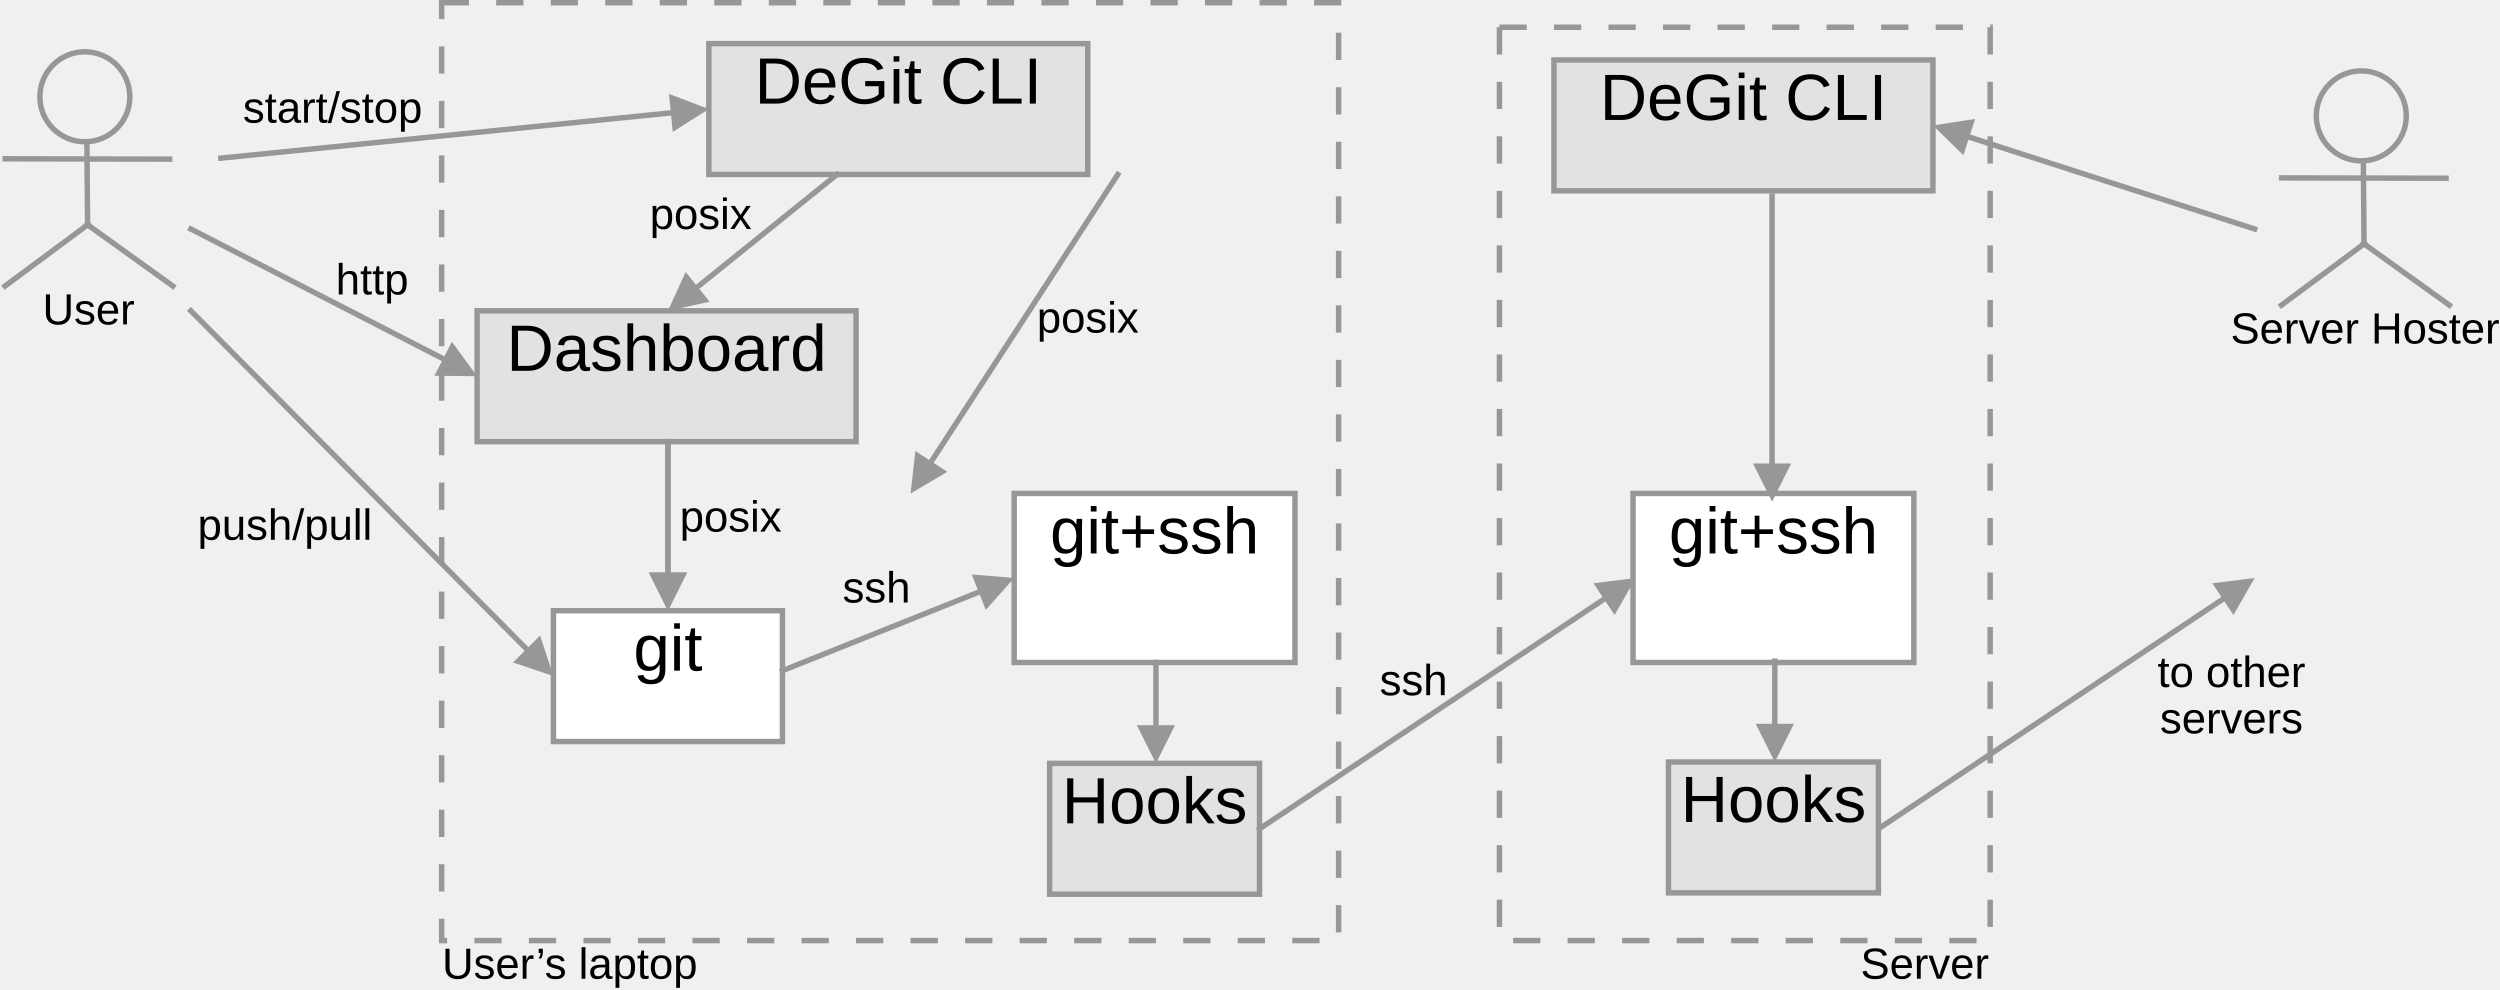
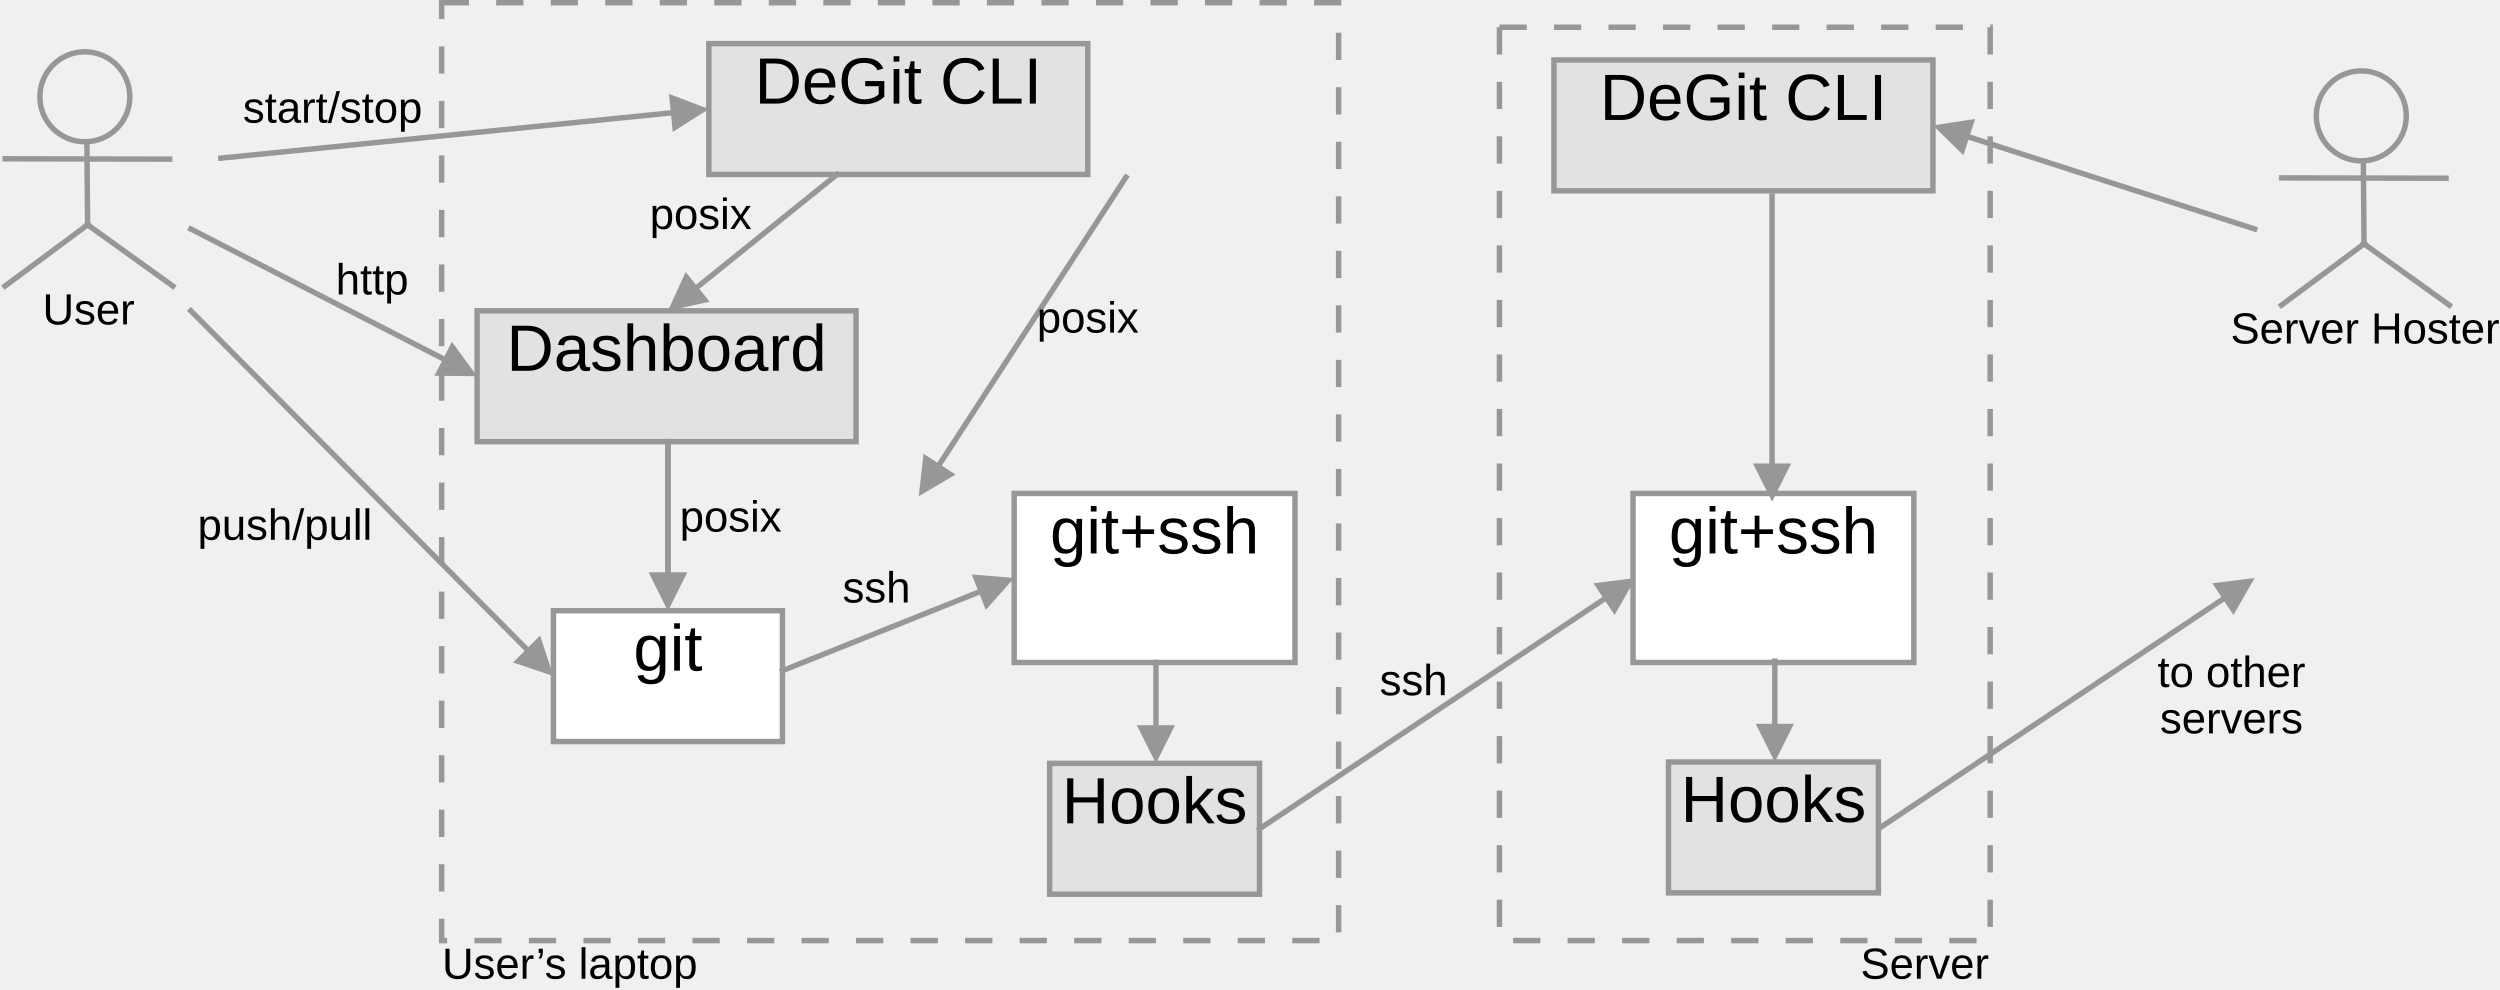
<svg xmlns="http://www.w3.org/2000/svg" width="917px" height="363px" viewBox="0 0 917 363" version="1.1">
  <g id="Page-1" stroke="none" stroke-width="1" fill="none" fill-rule="evenodd">
    <g id="Group-4" transform="translate(1, 1)">
      <g id="Group" transform="translate(202, 223)">
        <rect id="Rectangle" stroke="#979797" stroke-width="2" fill="#FFFFFF" x="0" y="0" width="84" height="48" />
        <text id="git" font-family="ArialMT, Arial" font-size="24" font-weight="normal" fill="#000000">
          <tspan x="29.326" y="22">git</tspan>
        </text>
      </g>
      <g id="Group" transform="translate(174, 113)">
        <rect id="Rectangle" stroke="#979797" stroke-width="2" fill="#E2E2E2" x="0" y="0" width="139" height="48" />
        <text id="Dashboard" font-family="ArialMT, Arial" font-size="24" font-weight="normal" fill="#000000">
          <tspan x="10.795" y="22">Dashboard</tspan>
        </text>
      </g>
      <g id="Group" transform="translate(259, 15)">
        <rect id="Rectangle" stroke="#979797" stroke-width="2" fill="#E2E2E2" x="0" y="0" width="139" height="48" />
        <text id="DeGit-CLI" font-family="ArialMT, Arial" font-size="24" font-weight="normal" fill="#000000">
          <tspan x="16.818" y="22">DeGit CLI</tspan>
        </text>
      </g>
      <g id="Group" transform="translate(569, 21)">
        <rect id="Rectangle" stroke="#979797" stroke-width="2" fill="#E2E2E2" x="0" y="0" width="139" height="48" />
        <text id="DeGit-CLI" font-family="ArialMT, Arial" font-size="24" font-weight="normal" fill="#000000">
          <tspan x="16.818" y="22">DeGit CLI</tspan>
        </text>
      </g>
      <g id="Group" transform="translate(371, 180)">
        <rect id="Rectangle" stroke="#979797" stroke-width="2" fill="#FFFFFF" x="0" y="0" width="103" height="62" />
        <text id="git+ssh" font-family="ArialMT, Arial" font-size="24" font-weight="normal" fill="#000000">
          <tspan x="13.145" y="22">git+ssh</tspan>
        </text>
      </g>
      <g id="Group" transform="translate(598, 180)">
        <rect id="Rectangle" stroke="#979797" stroke-width="2" fill="#FFFFFF" x="0" y="0" width="103" height="62" />
        <text id="git+ssh" font-family="ArialMT, Arial" font-size="24" font-weight="normal" fill="#000000">
          <tspan x="13.145" y="22">git+ssh</tspan>
        </text>
      </g>
      <g id="Group" transform="translate(384, 279)">
        <rect id="Rectangle" stroke="#979797" stroke-width="2" fill="#E2E2E2" x="0" y="0" width="77" height="48" />
        <text id="Hooks" font-family="ArialMT, Arial" font-size="24" font-weight="normal" fill="#000000">
          <tspan x="4.486" y="22">Hooks</tspan>
        </text>
      </g>
      <path id="Line" d="M599,211 L591.234,224.59 L587.906,219.597 L461.555,303.832 L460.723,304.387 L459.613,302.723 L460.445,302.168 L586.796,217.933 L583.468,212.941 L599,211 Z" fill="#979797" fill-rule="nonzero" />
      <path id="Line" d="M826,211 L818.234,224.59 L814.906,219.597 L688.555,303.832 L687.723,304.387 L686.613,302.723 L687.445,302.168 L813.796,217.933 L810.468,212.941 L826,211 Z" fill="#979797" fill-rule="nonzero" />
      <path id="Line" d="M245,160 L245,209 L251,209 L244,223 L237,209 L243,209 L243,160 L245,160 Z" fill="#979797" fill-rule="nonzero" />
      <path id="Line" d="M245,160 L245,209 L251,209 L244,223 L237,209 L243,209 L243,160 L245,160 Z" fill="#979797" fill-rule="nonzero" />
      <path id="Line" d="M424,241 L424,265 L430,265 L423,279 L416,265 L422,265 L422,241 L424,241 Z" fill="#979797" fill-rule="nonzero" />
      <g id="Group" transform="translate(611, 278.5)">
        <rect id="Rectangle" stroke="#979797" stroke-width="2" fill="#E2E2E2" x="0" y="0" width="77" height="48" />
        <text id="Hooks" font-family="ArialMT, Arial" font-size="24" font-weight="normal" fill="#000000">
          <tspan x="4.486" y="22">Hooks</tspan>
        </text>
      </g>
      <path id="Line" d="M651,240.5 L651,264.5 L657,264.5 L650,278.5 L643,264.5 L649,264.5 L649,240.5 L651,240.5 Z" fill="#979797" fill-rule="nonzero" />
      <path id="Line" d="M244.37,33.436 L259,39 L245.771,47.366 L245.17,41.396 L80.1,57.995 L79.105,58.095 L78.905,56.105 L79.9,56.005 L244.969,39.406 L244.37,33.436 Z" fill="#979797" fill-rule="nonzero" />
      <path id="Line" d="M355.402,209.7 L371,211 L360.601,222.699 L358.372,217.127 L286.371,245.928 L285.443,246.3 L284.7,244.443 L285.629,244.072 L357.629,215.27 L355.402,209.7 Z" fill="#979797" fill-rule="nonzero" />
      <path id="Line" d="M68.568,81.653 L69.457,82.111 L162.007,129.708 L164.751,124.372 L174,137 L158.349,136.822 L161.092,131.486 L68.543,83.889 L67.653,83.432 L68.568,81.653 Z" fill="#979797" fill-rule="nonzero" />
      <path id="Line" d="M69.005,111.586 L69.71,112.296 L192.847,236.358 L197.106,232.132 L202,247 L187.169,241.995 L191.427,237.768 L68.29,113.704 L67.586,112.995 L69.005,111.586 Z" fill="#979797" fill-rule="nonzero" />
      <path id="Line" d="M306.151,61.594 L307.406,63.151 L306.628,63.778 L255.525,104.99 L259.292,109.66 L244,113 L250.504,98.763 L254.27,103.432 L305.372,62.222 L306.151,61.594 Z" fill="#979797" fill-rule="nonzero" />
      <path id="Line" d="M650,70 L650,169 L656,169 L649,183 L642,169 L648,169 L648,70 L650,70 Z" fill="#979797" fill-rule="nonzero" />
      <path id="Line" d="M723.472,42.628 L721.632,48.339 L826.307,82.048 L827.258,82.355 L826.645,84.258 L825.693,83.952 L721.019,50.243 L719.18,55.954 L708,45 L723.472,42.628 Z" fill="#979797" fill-rule="nonzero" />
-       <path id="Line" d="M408.706,61.617 L410.383,62.706 L409.839,63.545 L341.465,168.804 L346.497,172.073 L333,180 L334.756,164.446 L339.788,167.714 L408.161,62.455 L408.706,61.617 Z" fill="#979797" fill-rule="nonzero" />
+       <path id="Line" d="M411.706,62.617 L413.383,63.706 L412.839,64.545 L344.465,169.804 L349.497,173.073 L336,181 L337.756,165.446 L342.788,168.714 L411.161,63.455 L411.706,62.617 Z" fill="#979797" fill-rule="nonzero" />
      <g id="Group-3" transform="translate(0, 18)">
        <g id="Group-2" stroke="#979797" stroke-width="2">
          <circle id="Oval" cx="30.125" cy="16.5" r="16.5" />
          <line x1="30.875" y1="33.283" x2="31.125" y2="63" id="Line-2" stroke-linecap="square" />
          <line x1="61.205" y1="39.375" x2="0.905" y2="39.25" id="Line-2" stroke-linecap="square" />
          <line x1="62.411" y1="85.928" x2="30.911" y2="63.288" id="Line-2" stroke-linecap="square" />
          <line x1="31.417" y1="85.928" x2="0.902" y2="63.288" id="Line-2" stroke-linecap="square" transform="translate(16.125, 74.5) scale(-1, 1) translate(-16.125, -74.5) " />
        </g>
        <text id="User" font-family="ArialMT, Arial" font-size="16" font-weight="normal" fill="#000000">
          <tspan x="14.609" y="100">User</tspan>
        </text>
      </g>
      <g id="Group-3" transform="translate(817, 25)">
        <g id="Group-2" transform="translate(18, 0)" stroke="#979797" stroke-width="2">
          <circle id="Oval" cx="30.125" cy="16.5" r="16.5" />
          <line x1="30.875" y1="33.283" x2="31.125" y2="63" id="Line-2" stroke-linecap="square" />
          <line x1="61.205" y1="39.375" x2="0.905" y2="39.25" id="Line-2" stroke-linecap="square" />
          <line x1="62.411" y1="85.928" x2="30.911" y2="63.288" id="Line-2" stroke-linecap="square" />
          <line x1="31.417" y1="85.928" x2="0.902" y2="63.288" id="Line-2" stroke-linecap="square" transform="translate(16.125, 74.5) scale(-1, 1) translate(-16.125, -74.5) " />
        </g>
        <text id="Server-Hoster" font-family="ArialMT, Arial" font-size="16" font-weight="normal" fill="#000000">
          <tspan x="0.152" y="100">Server Hoster</tspan>
        </text>
      </g>
      <text id="push/pull" font-family="ArialMT, Arial" font-size="16" font-weight="normal" fill="#000000">
        <tspan x="71.477" y="197">push/pull</tspan>
      </text>
      <text id="start/stop" font-family="ArialMT, Arial" font-size="16" font-weight="normal" fill="#000000">
        <tspan x="88.098" y="44">start/stop</tspan>
      </text>
      <text id="ssh" font-family="ArialMT, Arial" font-size="16" font-weight="normal" fill="#000000">
        <tspan x="308.051" y="220">ssh</tspan>
      </text>
      <text id="ssh" font-family="ArialMT, Arial" font-size="16" font-weight="normal" fill="#000000">
        <tspan x="505.051" y="254">ssh</tspan>
      </text>
      <text id="User’s-laptop" font-family="ArialMT, Arial" font-size="16" font-weight="normal" fill="#000000">
        <tspan x="161.16" y="358">User’s laptop</tspan>
      </text>
      <text id="Server" font-family="ArialMT, Arial" font-size="16" font-weight="normal" fill="#000000">
        <tspan x="681.438" y="358">Server</tspan>
      </text>
      <text id="to-other-servers" font-family="ArialMT, Arial" font-size="16" font-weight="normal" fill="#000000">
        <tspan x="790.371" y="251">to other</tspan>
        <tspan x="791.273" y="268">servers</tspan>
      </text>
      <text id="posix" fill-rule="nonzero" font-family="ArialMT, Arial" font-size="16" font-weight="normal" fill="#000000">
        <tspan x="248.324" y="194">posix</tspan>
      </text>
      <text id="posix" fill-rule="nonzero" font-family="ArialMT, Arial" font-size="16" font-weight="normal" fill="#000000">
        <tspan x="379.324" y="121">posix</tspan>
      </text>
      <text id="posix" fill-rule="nonzero" font-family="ArialMT, Arial" font-size="16" font-weight="normal" fill="#000000">
        <tspan x="237.324" y="83">posix</tspan>
      </text>
      <text id="http" font-family="ArialMT, Arial" font-size="16" font-weight="normal" fill="#000000">
        <tspan x="122.156" y="107">http</tspan>
      </text>
      <path d="M549,9 L729,9 L729,344 L549,344 L549,9 Z" id="Rectangle" stroke="#979797" stroke-width="2" stroke-dasharray="10" />
      <path d="M161,0 L490,0 L490,344 L161,344 L161,0 Z" id="Rectangle" stroke="#979797" stroke-width="2" stroke-dasharray="10" />
    </g>
  </g>
</svg>
